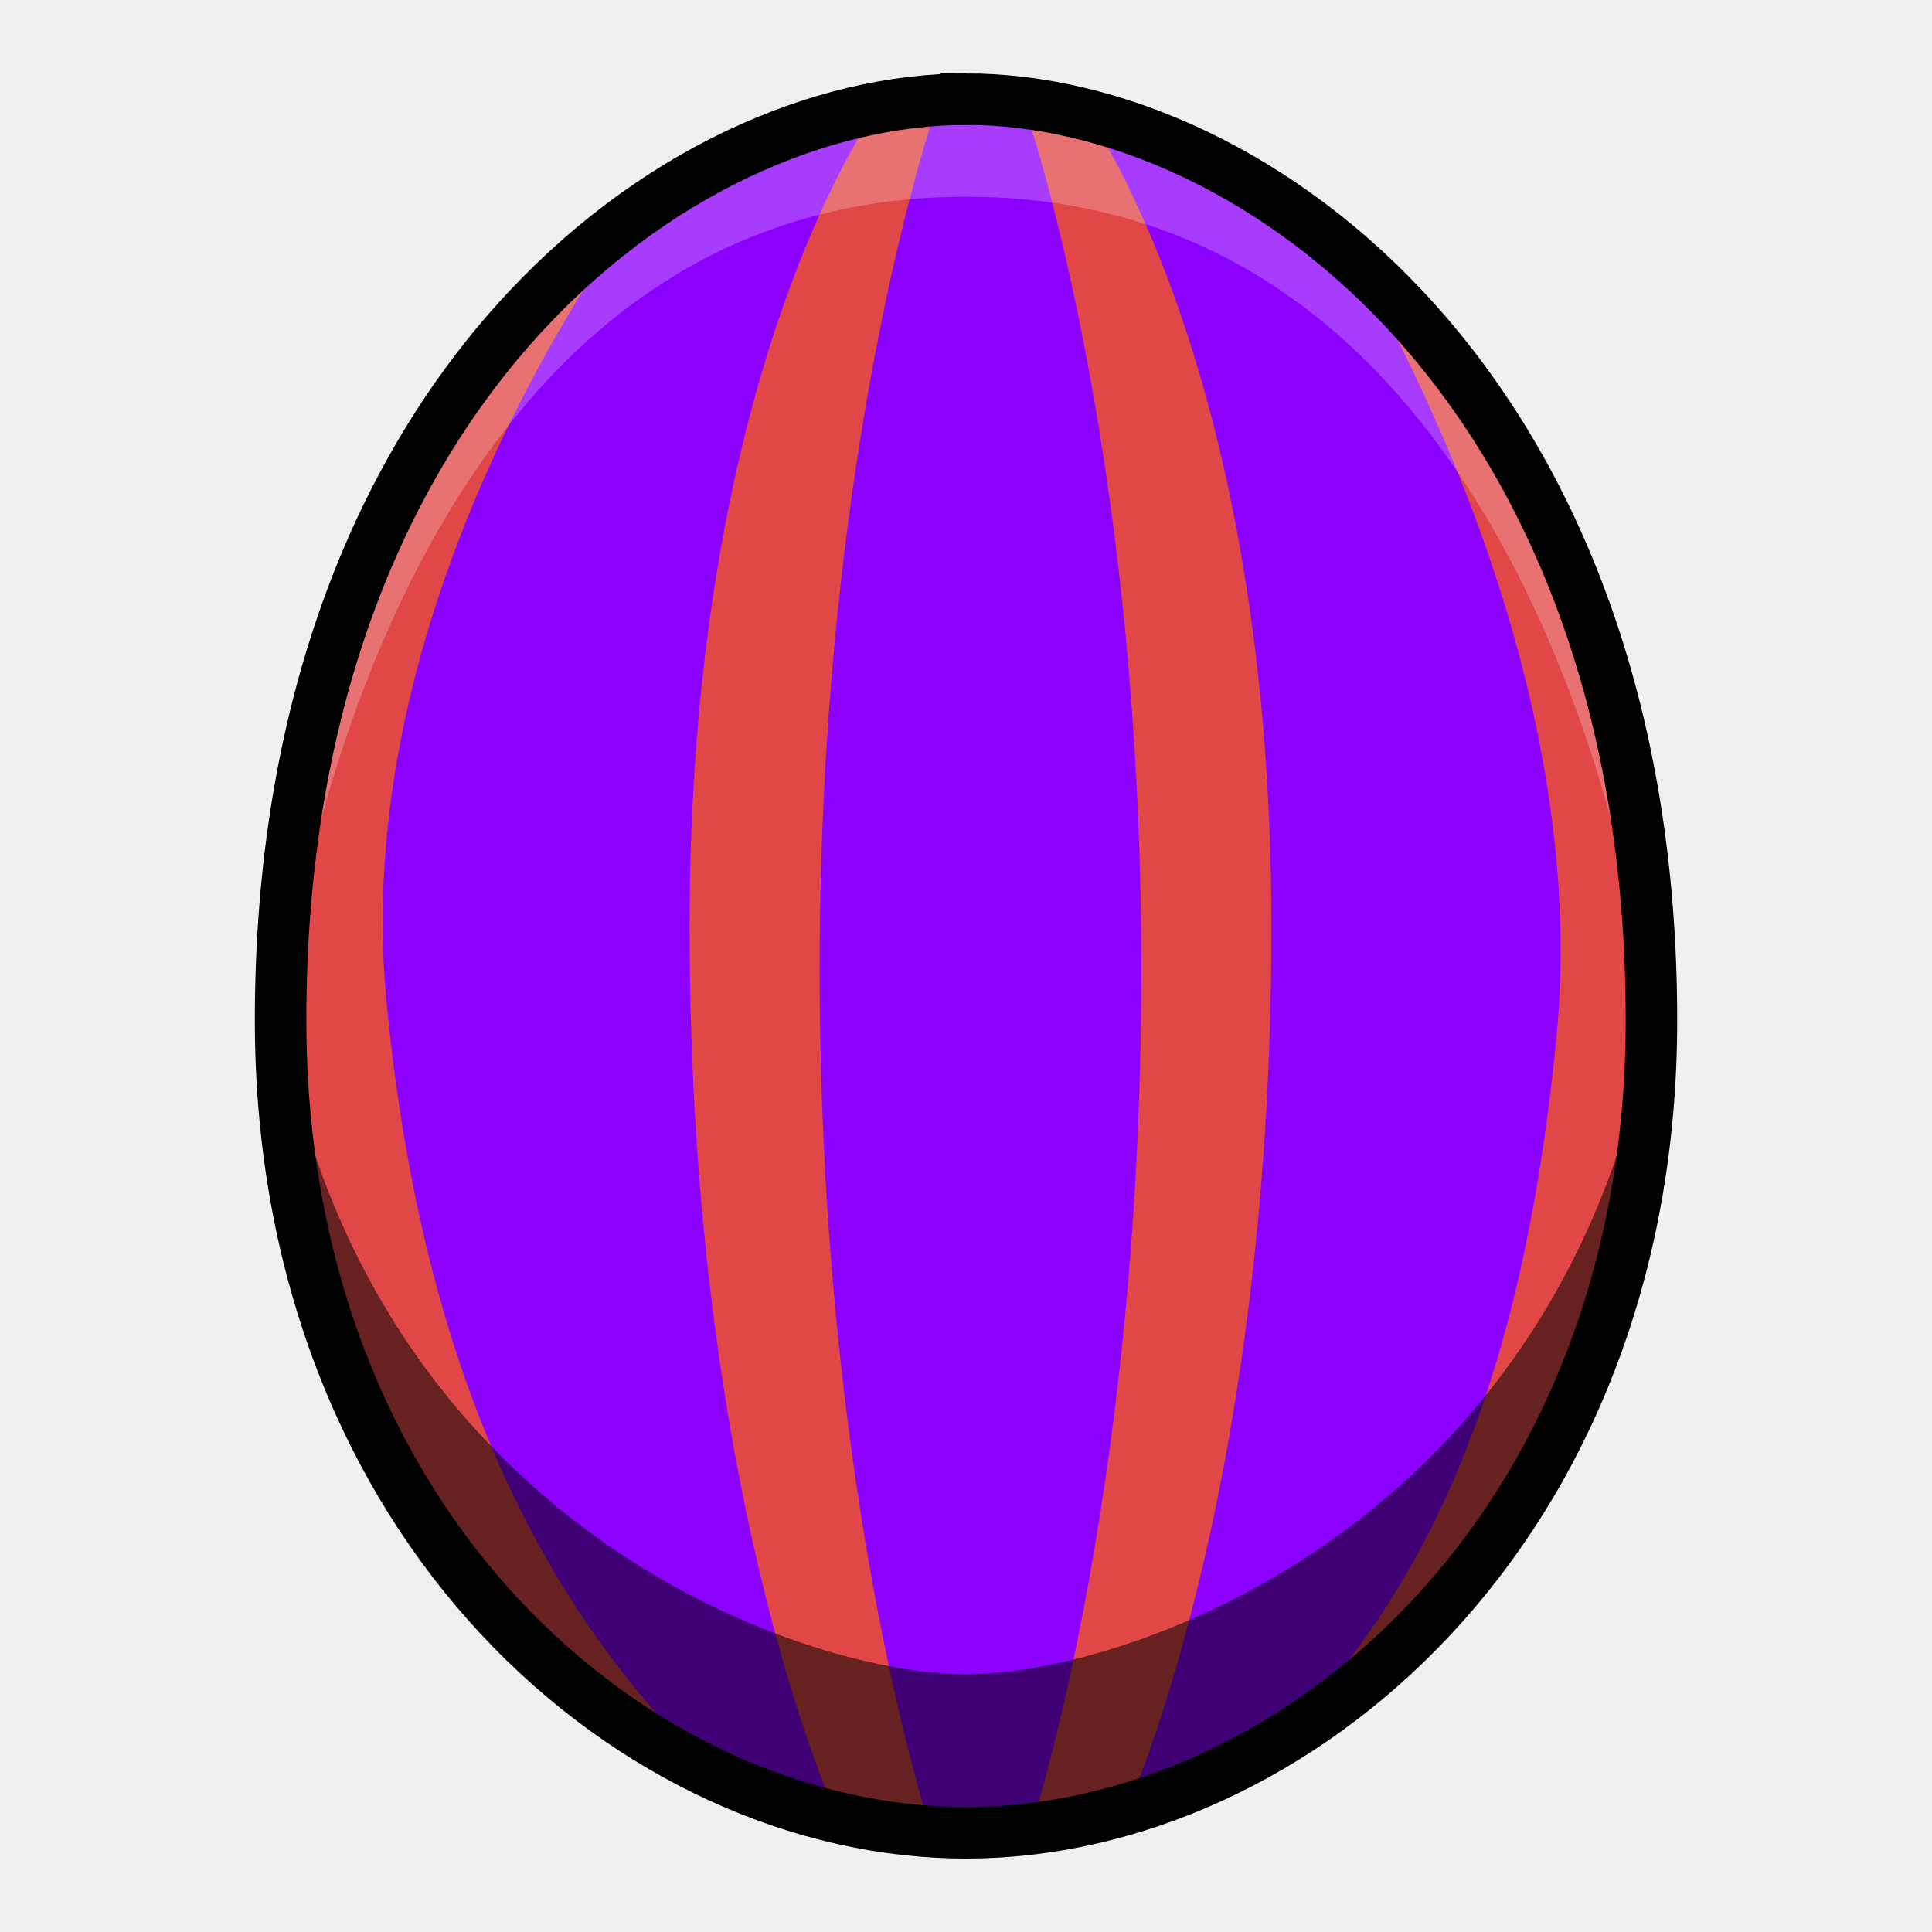
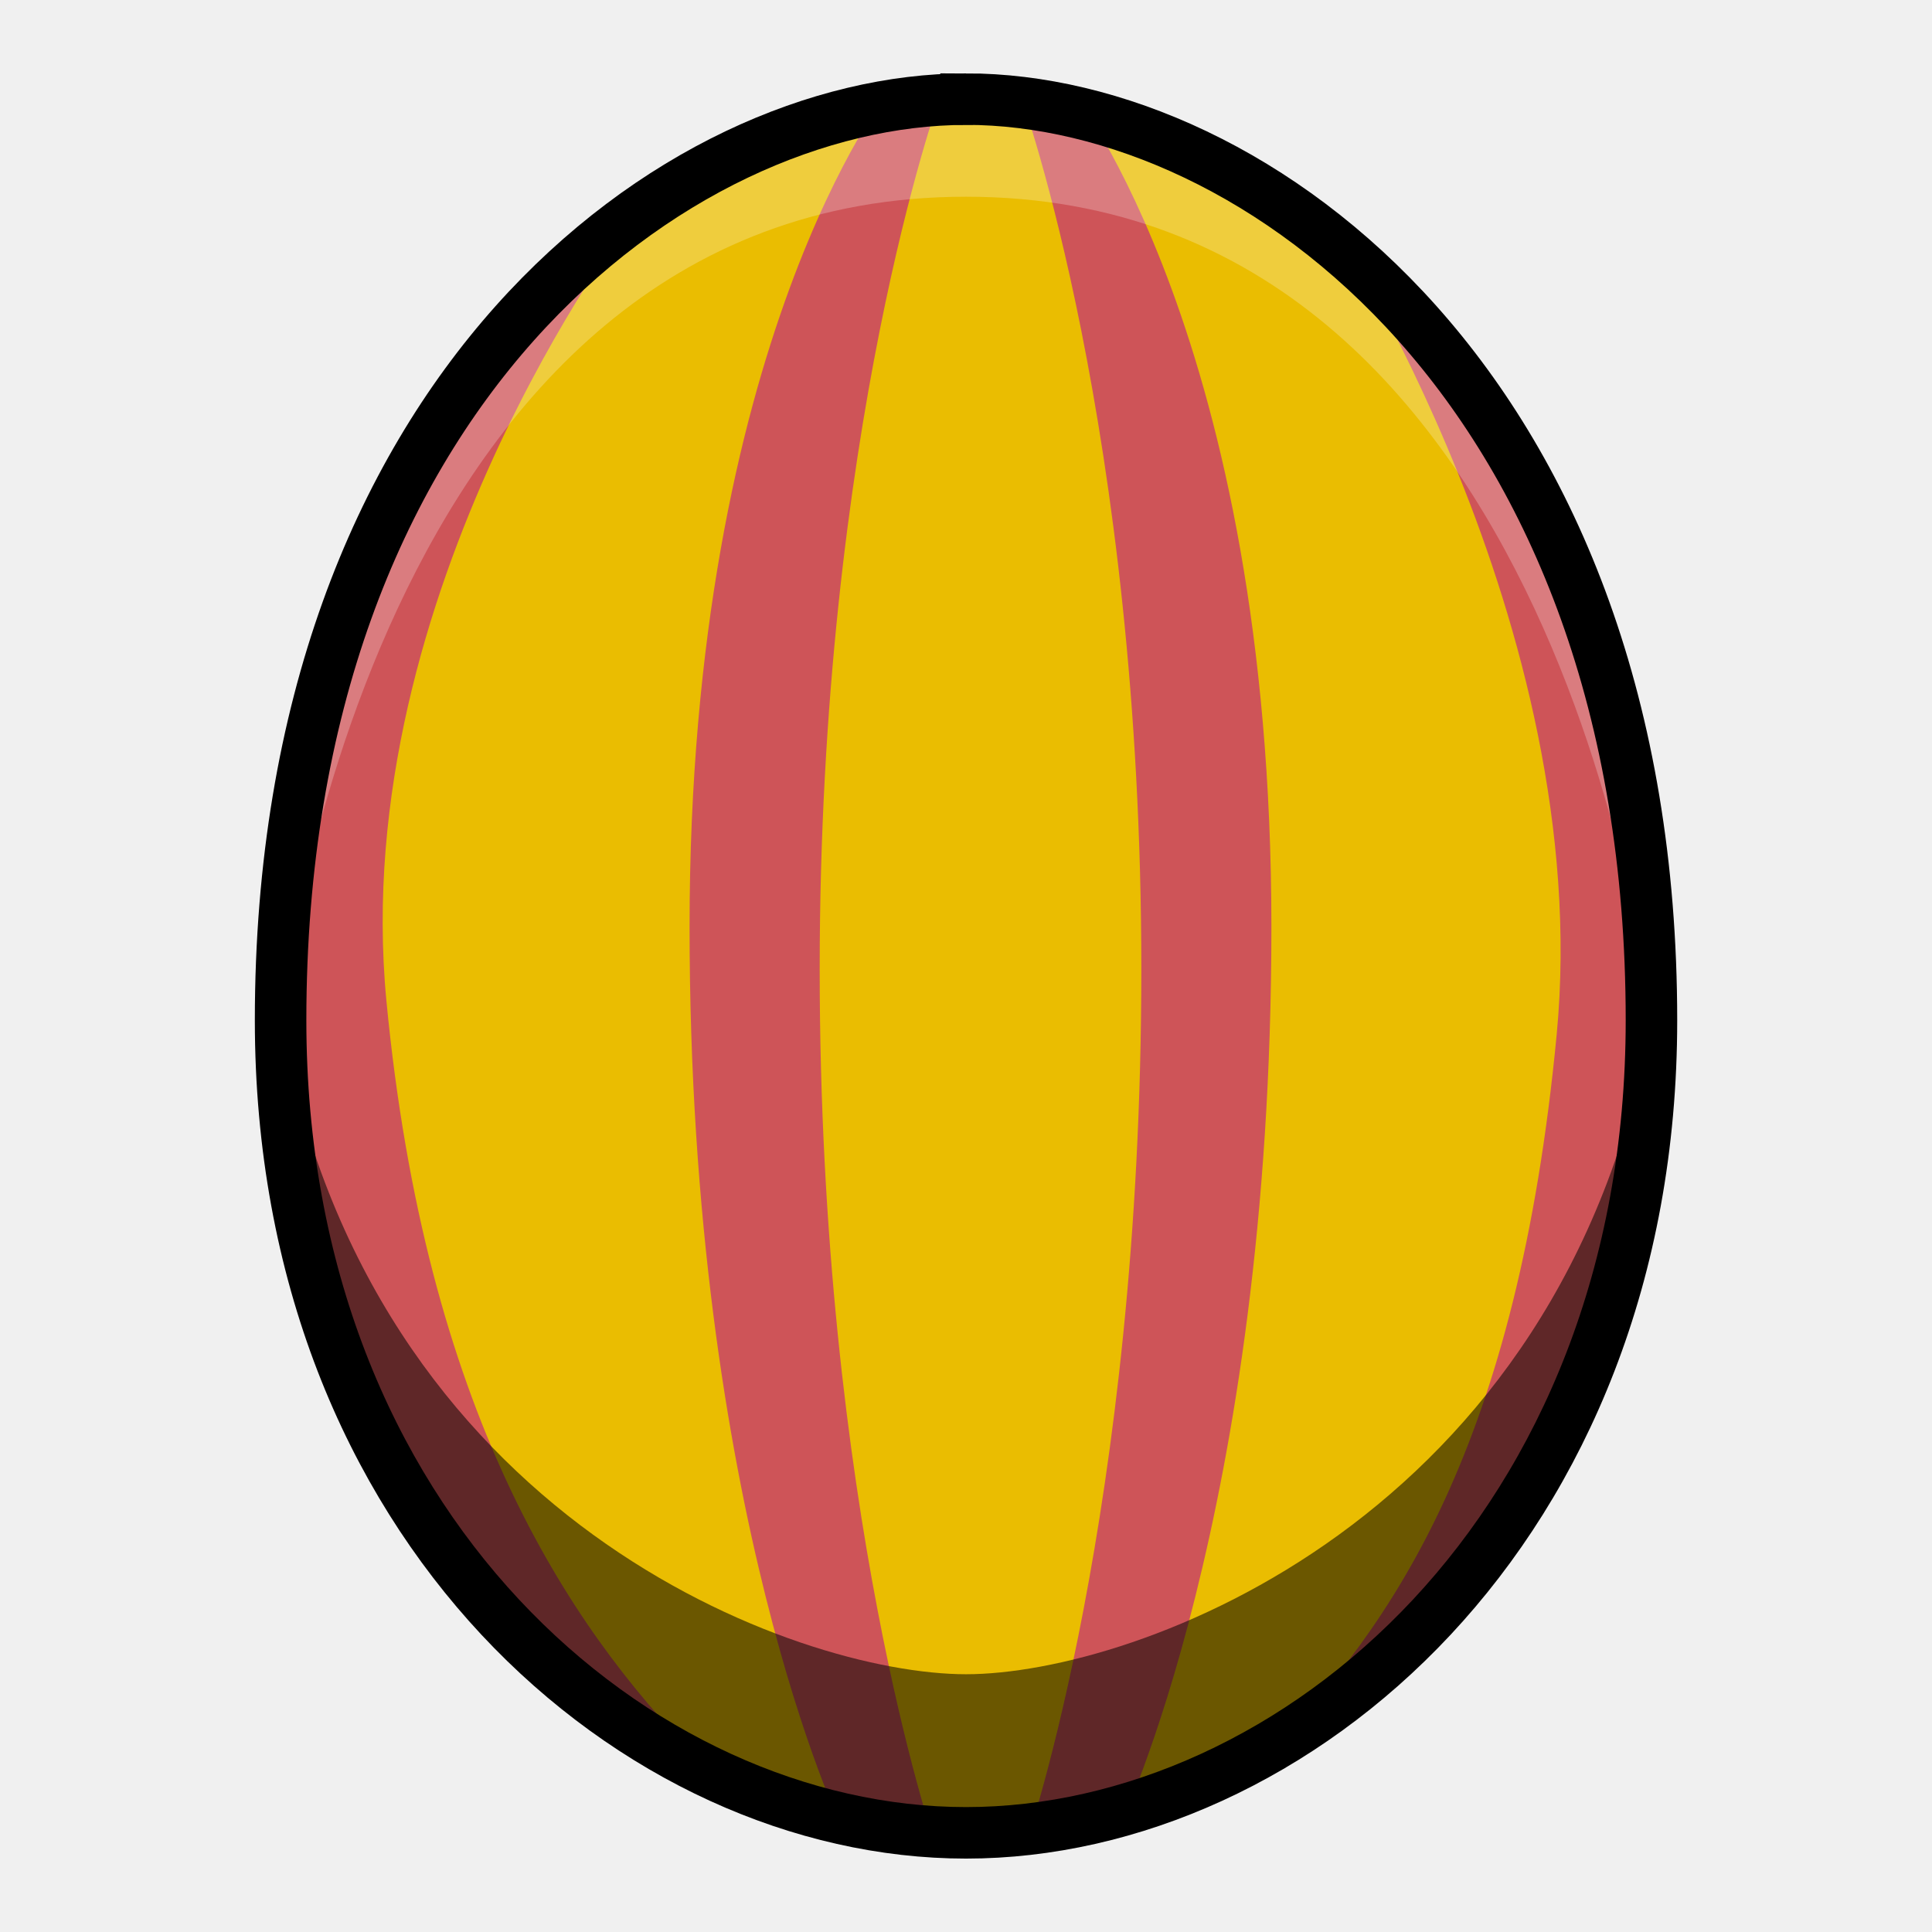
<svg xmlns="http://www.w3.org/2000/svg" viewBox="0 0 39.687 39.687">
-   <path d="M19.844 2.037c-5.953 0-14.08 5.976-14.08 18.922 0 10.441 7.34 16.691 14.08 16.691s14.08-6.25 14.08-16.691c0-12.946-8.127-18.923-14.08-18.923z" fill="#8c00ff" />
-   <path d="M18.26 1.866s-4.095 5.147-4.095 17.174c0 12.028 3.127 18.497 3.127 18.497l1.914.331s-2.368-6.867-2.368-17.959c0-11.091 2.462-17.9 2.462-17.9l-1.04-.143zm3.762 0-1.04.142s2.463 6.81 2.463 17.901c0 11.092-2.369 17.959-2.369 17.959l1.914-.33s3.127-6.47 3.127-18.498c0-12.027-4.095-17.174-4.095-17.174zm-9.077 2.67C9.454 6.534 4.878 13.562 5.88 23.384c1.002 9.822 8.436 12.712 8.436 12.712-2.693-2.74-5.575-7.134-6.379-15.544-.803-8.41 5.008-16.016 5.008-16.016zm14.392 0s5.444 8.308 4.64 16.718c-.803 8.41-3.317 12.102-6.01 14.842 0 0 6.961-2.985 7.963-12.807 1.002-9.822-3.102-16.755-6.593-18.753z" fill="#e14747" />
+   <path d="M19.844 2.037c-5.953 0-14.08 5.976-14.08 18.922 0 10.441 7.34 16.691 14.08 16.691s14.08-6.25 14.08-16.691c0-12.946-8.127-18.923-14.08-18.923z" fill="#eabd01" />
+   <path d="M18.26 1.866s-4.095 5.147-4.095 17.174c0 12.028 3.127 18.497 3.127 18.497l1.914.331s-2.368-6.867-2.368-17.959c0-11.091 2.462-17.9 2.462-17.9l-1.04-.143zm3.762 0-1.04.142s2.463 6.81 2.463 17.901c0 11.092-2.369 17.959-2.369 17.959l1.914-.33s3.127-6.47 3.127-18.498c0-12.027-4.095-17.174-4.095-17.174zm-9.077 2.67C9.454 6.534 4.878 13.562 5.88 23.384c1.002 9.822 8.436 12.712 8.436 12.712-2.693-2.74-5.575-7.134-6.379-15.544-.803-8.41 5.008-16.016 5.008-16.016zm14.392 0s5.444 8.308 4.64 16.718c-.803 8.41-3.317 12.102-6.01 14.842 0 0 6.961-2.985 7.963-12.807 1.002-9.822-3.102-16.755-6.593-18.753z" fill="#ce5458" />
  <path d="M19.844 2.037c-8.886 0-14.08 9.48-14.08 18.922 0 0 1.718-16.918 14.08-16.918s14.08 16.918 14.08 16.918c0-9.442-5.195-18.923-14.08-18.923z" opacity=".238" fill="#fff" />
  <path d="M5.764 20.959c.25 12.682 10.938 16.691 14.08 16.691 3.141 0 13.83-4.009 14.08-16.691-1.822 10.27-10.607 13.433-14.08 13.433-3.474 0-12.258-3.164-14.08-13.433z" opacity=".541" />
  <path d="M19.844 2.037c-5.953 0-14.08 5.976-14.08 18.922 0 10.441 7.34 16.691 14.08 16.691s14.08-6.25 14.08-16.691c0-12.946-8.127-18.923-14.08-18.923z" fill="none" stroke="#000" stroke-width="1.058" />
</svg>
